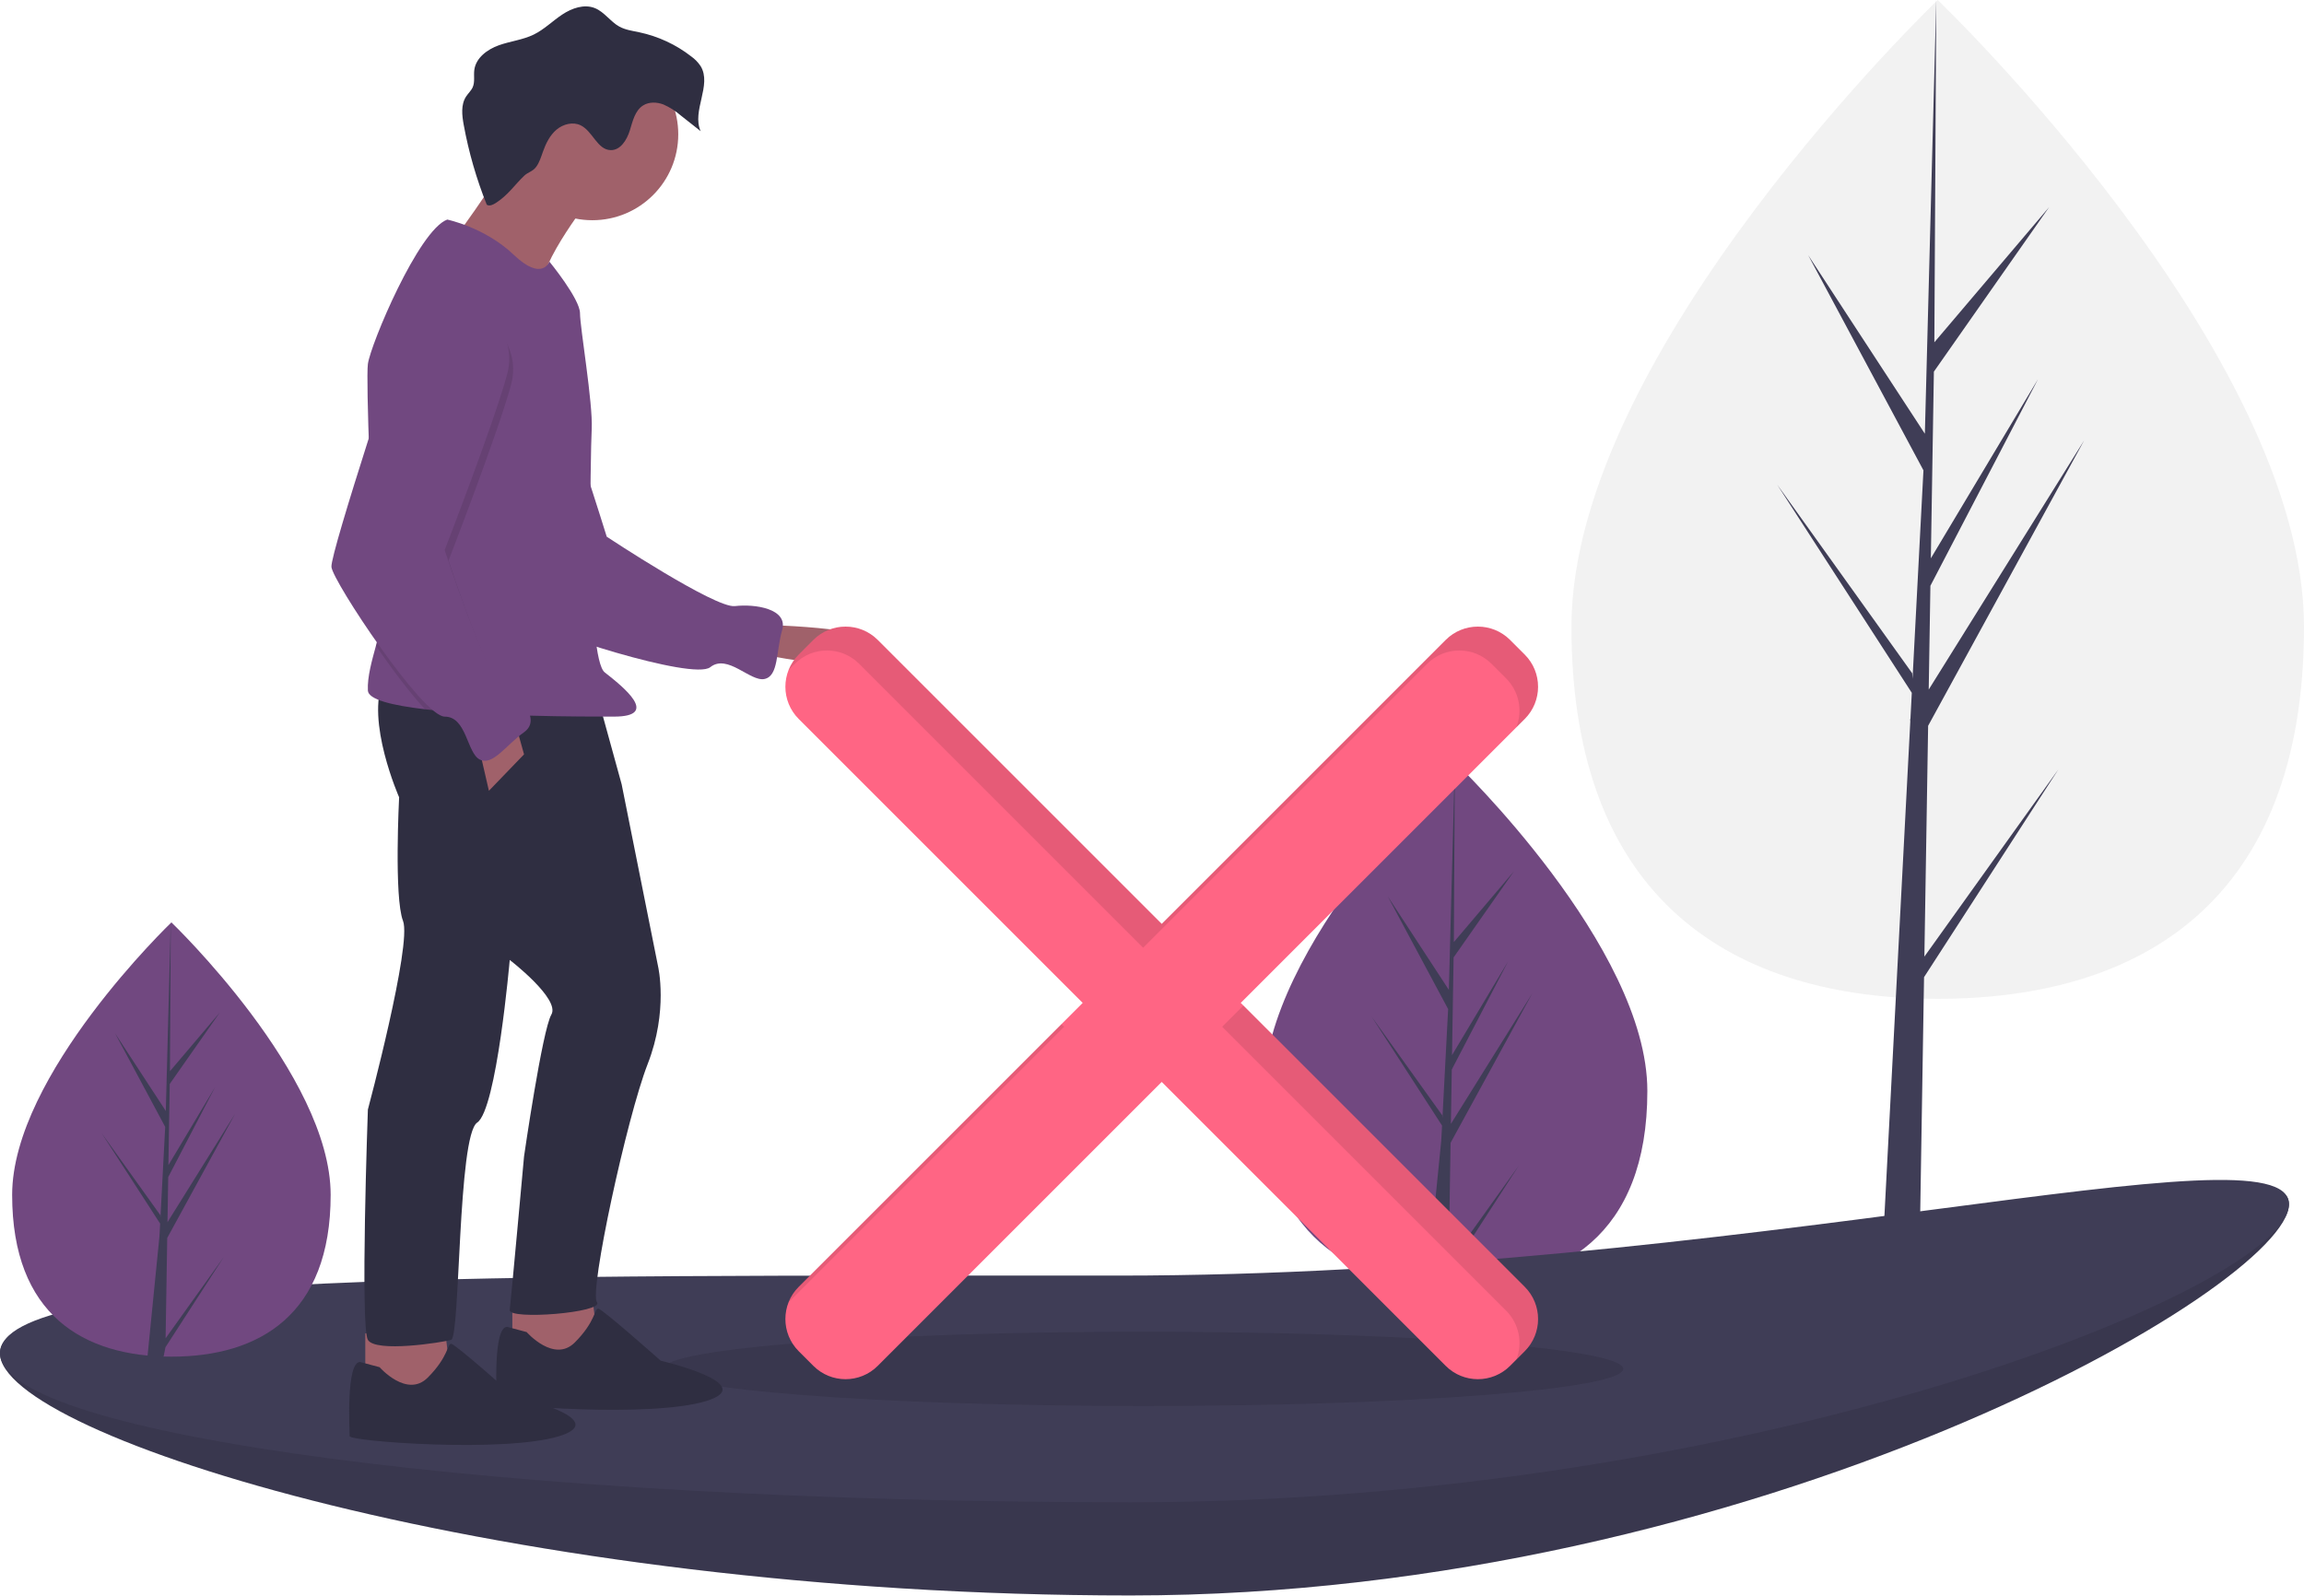
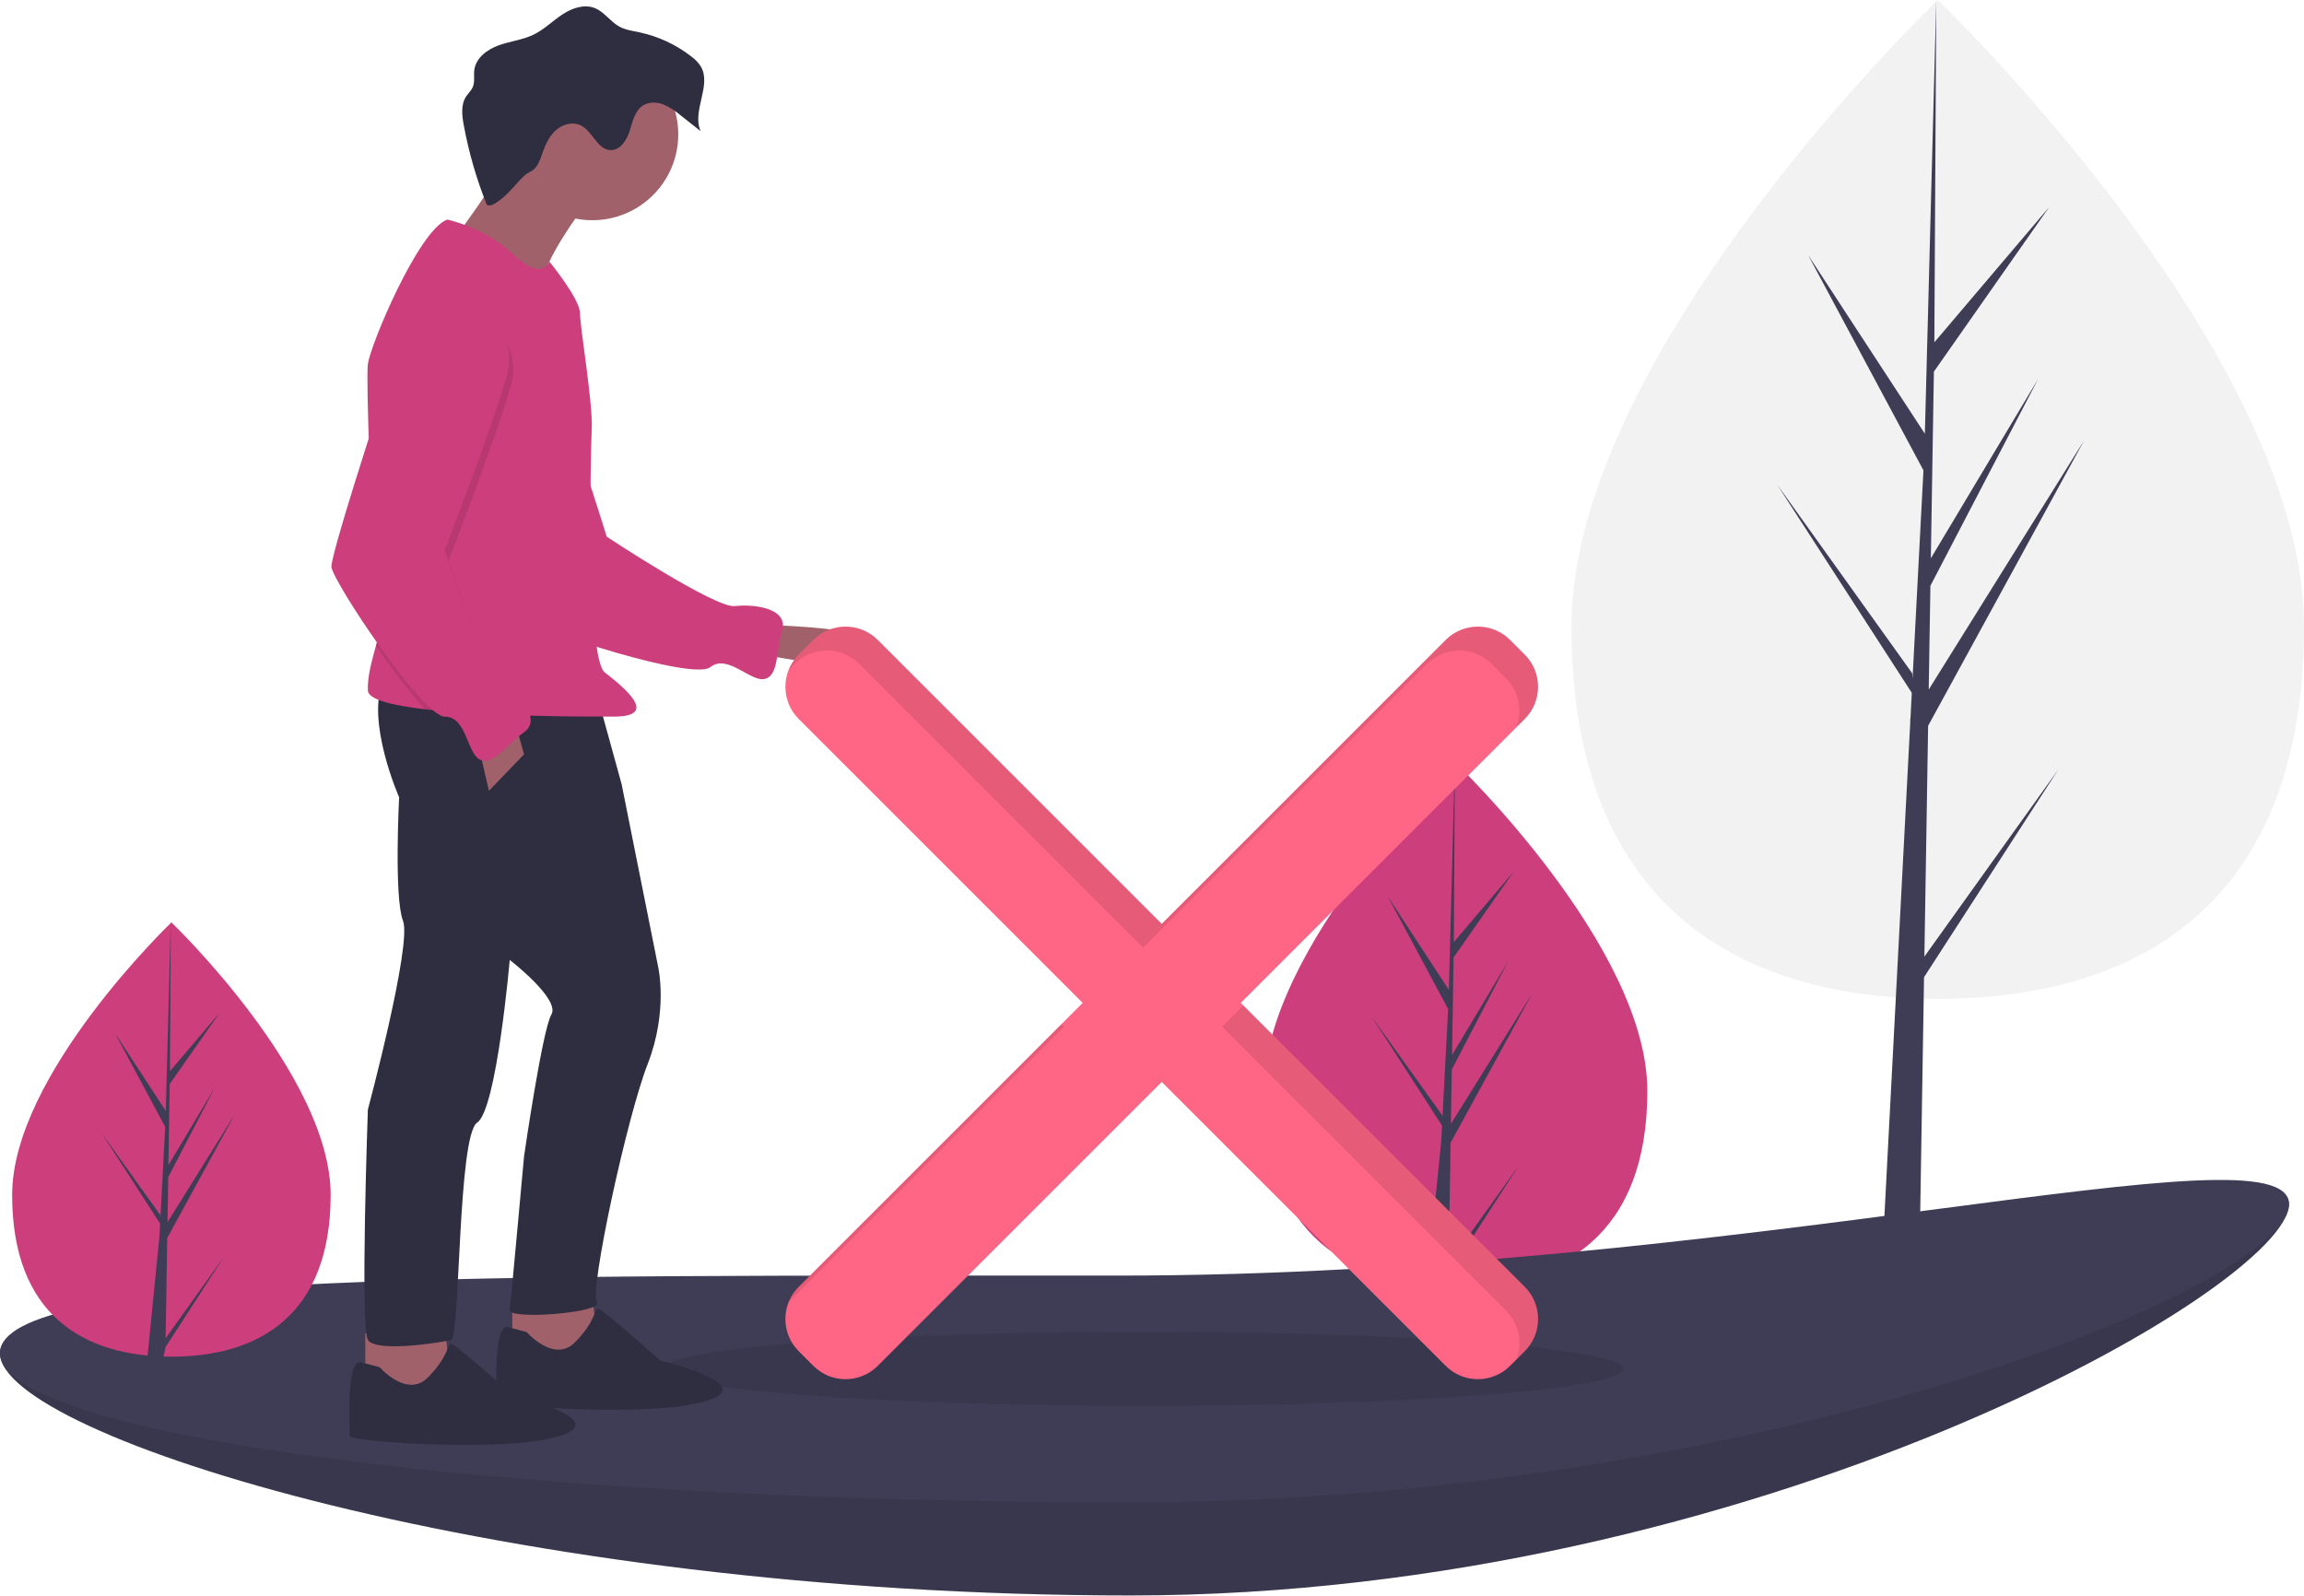
<svg xmlns="http://www.w3.org/2000/svg" id="f4dfef0e-e963-4752-8b60-16883a06d9db" data-name="Layer 1" width="1080.049" height="748.002" viewBox="0 0 1080.049 748.002">
-   <path d="M832.208,587.468c0,67.693-40.242,91.329-89.884,91.329s-89.884-23.636-89.884-91.329,89.884-153.809,89.884-153.809S832.208,519.775,832.208,587.468Z" transform="translate(-59.97565 -75.99891)" fill="#714880" />
+   <path d="M832.208,587.468c0,67.693-40.242,91.329-89.884,91.329s-89.884-23.636-89.884-91.329,89.884-153.809,89.884-153.809S832.208,519.775,832.208,587.468Z" transform="translate(-59.97565 -75.99891)" fill="#cc3e7c" />
  <polygon points="679.994 535.79 718.305 465.702 680.138 526.903 680.552 501.43 706.956 450.722 680.662 494.688 681.406 448.873 709.68 408.504 681.523 441.669 681.988 357.66 679.191 464.109 650.56 420.284 678.845 473.092 676.166 524.259 676.087 522.901 642.948 476.597 675.986 527.699 675.651 534.098 675.591 534.195 675.619 534.72 668.823 603 677.902 603 678.992 597.484 711.949 546.507 679.074 592.443 679.994 535.79" fill="#3f3d56" />
  <path d="M1140.024,369.813c0,129.31-76.873,174.461-171.701,174.461s-171.701-45.15-171.701-174.461S968.324,75.999,968.324,75.999,1140.024,240.502,1140.024,369.813Z" transform="translate(-59.97565 -75.99891)" fill="#f2f2f2" />
  <polygon points="902.093 448.494 903.851 340.273 977.035 206.388 904.127 323.296 904.918 274.635 955.355 177.771 905.127 261.758 905.127 261.759 906.549 174.24 960.558 97.124 906.772 160.478 907.661 0 902.078 212.444 902.537 203.68 847.625 119.628 901.656 220.503 896.54 318.246 896.387 315.652 833.084 227.2 896.196 324.817 895.556 337.041 895.441 337.225 895.494 338.228 882.513 586.21 899.856 586.21 901.937 458.123 964.894 360.745 902.093 448.494" fill="#3f3d56" />
  <path d="M1132.976,640.557c0,38.595-250.369,183.444-543.052,183.444S59.976,749.036,59.976,710.441s231.442,7.28,524.125,7.28S1132.976,601.962,1132.976,640.557Z" transform="translate(-59.97565 -75.99891)" fill="#3f3d56" />
  <path d="M1132.976,640.557c0,38.595-250.369,183.444-543.052,183.444S59.976,749.036,59.976,710.441s231.442,7.28,524.125,7.28S1132.976,601.962,1132.976,640.557Z" transform="translate(-59.97565 -75.99891)" opacity="0.1" />
  <path d="M1132.976,640.557c0,38.595-250.369,139.767-543.052,139.767S59.976,749.036,59.976,710.441,291.418,674.043,584.1,674.043,1132.976,601.962,1132.976,640.557Z" transform="translate(-59.97565 -75.99891)" fill="#3f3d56" />
  <ellipse cx="535.878" cy="641.774" rx="225.044" ry="17.407" opacity="0.1" />
  <path d="M417.574,368.965s65.883,1.22,53.683,12.811-57.953,0-57.953,0Z" transform="translate(-59.97565 -75.99891)" fill="#a0616a" />
-   <path d="M280.304,228.182s26.6-4.75,35.849,16.724,28.244,82.716,28.244,82.716,50.833,33.648,60.079,32.542,25.052,1.15,22.152,11.237-1.612,21.525-8.287,22.927-17.291-11.98-25.415-5.534-80.53-17.096-85.179-21.974-43.279-110.501-43.279-110.501S266.015,227.838,280.304,228.182Z" transform="translate(-59.97565 -75.99891)" fill="#714880" />
+   <path d="M280.304,228.182s26.6-4.75,35.849,16.724,28.244,82.716,28.244,82.716,50.833,33.648,60.079,32.542,25.052,1.15,22.152,11.237-1.612,21.525-8.287,22.927-17.291-11.98-25.415-5.534-80.53-17.096-85.179-21.974-43.279-110.501-43.279-110.501S266.015,227.838,280.304,228.182Z" transform="translate(-59.97565 -75.99891)" fill="#cc3e7c" />
  <polygon points="277.379 605.607 280.429 631.228 254.808 637.939 240.167 631.228 240.167 608.657 277.379 605.607" fill="#a0616a" />
  <polygon points="208.445 622.078 211.495 647.699 185.874 654.41 171.233 647.699 171.233 625.128 208.445 622.078" fill="#a0616a" />
  <path d="M339.795,401.601l11.591,42.092L368.466,529.098s4.88,20.741-4.88,45.752S336.134,681.606,339.795,686.486s-41.482,8.54-40.872,3.66,6.71-71.984,6.71-71.984,8.54-59.173,12.811-66.493-19.521-25.621-19.521-25.621-6.1,70.154-15.251,76.254S275.741,702.957,271.471,704.177s-35.382,6.1-39.042,0,0-107.976,0-107.976,20.741-77.474,16.471-88.455-1.83-57.953-1.83-57.953-15.861-35.992-7.32-54.903Z" transform="translate(-59.97565 -75.99891)" fill="#2f2e41" />
  <path d="M337.965,167.349s-25.621,31.722-24.401,45.752-40.262-25.621-40.262-25.621,29.892-40.262,29.892-48.803S337.965,167.349,337.965,167.349Z" transform="translate(-59.97565 -75.99891)" fill="#a0616a" />
  <circle cx="277.684" cy="62.984" r="40.262" fill="#a0616a" />
-   <path d="M236.193,378.78c-1.824,6.796-4.087,14.5-3.764,20.991.207,4.203,11.365,6.96,26.793,8.766,14.305,1.678,32.283,2.532,48.626,2.971,17.16.464,32.502.464,39.878.464,21.961,0,4.27-14.031-4.27-20.741s-6.71-101.875-6.1-114.076-5.49-47.582-5.49-54.293-14.354-24.224-14.354-24.224-3.337,9.584-16.758-3.227-31.112-16.471-31.112-16.471c-13.421,4.88-35.992,58.563-37.212,67.714-.494,3.715-.085,22.742.744,44.465,1.202,31.752,3.3,69.287,4.746,73.271C239.06,367.531,237.797,372.802,236.193,378.78Z" transform="translate(-59.97565 -75.99891)" fill="#714880" />
+   <path d="M236.193,378.78c-1.824,6.796-4.087,14.5-3.764,20.991.207,4.203,11.365,6.96,26.793,8.766,14.305,1.678,32.283,2.532,48.626,2.971,17.16.464,32.502.464,39.878.464,21.961,0,4.27-14.031-4.27-20.741s-6.71-101.875-6.1-114.076-5.49-47.582-5.49-54.293-14.354-24.224-14.354-24.224-3.337,9.584-16.758-3.227-31.112-16.471-31.112-16.471c-13.421,4.88-35.992,58.563-37.212,67.714-.494,3.715-.085,22.742.744,44.465,1.202,31.752,3.3,69.287,4.746,73.271C239.06,367.531,237.797,372.802,236.193,378.78Z" transform="translate(-59.97565 -75.99891)" fill="#cc3e7c" />
  <polygon points="241.387 338.413 245.657 353.664 229.186 370.745 223.696 346.953 241.387 338.413" fill="#a0616a" />
  <path d="M306.853,700.517s12.811,14.641,22.571,4.88,9.15-15.861,10.981-15.861,29.282,24.401,29.282,24.401,46.972,10.981,21.351,18.911-98.215,2.44-98.215,0-1.83-34.772,4.88-34.772Z" transform="translate(-59.97565 -75.99891)" fill="#2f2e41" />
  <path d="M237.919,716.988s12.811,14.641,22.571,4.88,9.15-15.861,10.981-15.861,29.282,24.401,29.282,24.401,46.972,10.981,21.351,18.911-98.215,2.44-98.215,0-1.83-34.772,4.88-34.772Z" transform="translate(-59.97565 -75.99891)" fill="#2f2e41" />
  <path d="M292.456,171.122c-1.301.84-2.994,1.692-4.296.854a194.661,194.661,0,0,1-10.803-37.403c-.822-4.495-1.393-9.492,1.104-13.319.985-1.509,2.403-2.744,3.124-4.395,1.093-2.501.373-5.396.736-8.102.76-5.667,6.118-9.62,11.505-11.537s11.238-2.512,16.373-5.027c4.876-2.389,8.781-6.35,13.303-9.356s10.313-5.061,15.348-3.03c4.454,1.797,7.229,6.337,11.439,8.649,2.857,1.569,6.173,2.005,9.362,2.679a59.922,59.922,0,0,1,24.34,11.308,17.673,17.673,0,0,1,4.43,4.566c5.403,8.895-4.271,20.989-.003,30.481l-9.227-7.281a32.131,32.131,0,0,0-8.24-5.237c-3.056-1.158-6.676-1.297-9.452.427-3.896,2.42-4.953,7.476-6.314,11.856s-4.37,9.237-8.956,9.125c-6.235-.153-8.416-8.855-14.012-11.61-3.648-1.796-8.24-.613-11.35,2.006-3.11,2.619-4.976,6.42-6.344,10.248-.855,2.393-1.658,5.09-3.177,7.163-1.675,2.287-3.818,2.471-5.608,4.179C301.082,162.812,298.218,167.399,292.456,171.122Z" transform="translate(-59.97565 -75.99891)" fill="#2f2e41" />
  <path d="M236.193,378.78c7.583,10.999,16.129,22.345,23.029,29.757,14.305,1.678,32.283,2.532,48.626,2.971a38.527,38.527,0,0,0-10.755-9.907C289.162,396.721,270.251,338.768,270.251,338.768s23.181-59.783,29.282-82.354-17.691-35.382-17.691-35.382C270.861,211.881,251.95,233.232,251.95,233.232s-9.651,29.111-18.777,57.886c1.202,31.752,3.3,69.287,4.746,73.271C239.06,367.531,237.797,372.802,236.193,378.78Z" transform="translate(-59.97565 -75.99891)" opacity="0.1" />
-   <path d="M280.011,216.152s23.791,12.811,17.691,35.382-29.282,82.354-29.282,82.354,18.911,57.953,26.841,62.833,18.911,16.471,10.371,22.571-14.641,15.861-20.741,12.811-6.1-20.131-16.471-20.131-52.463-63.443-53.073-70.154,34.772-113.466,34.772-113.466S269.031,207.001,280.011,216.152Z" transform="translate(-59.97565 -75.99891)" fill="#714880" />
+   <path d="M280.011,216.152s23.791,12.811,17.691,35.382-29.282,82.354-29.282,82.354,18.911,57.953,26.841,62.833,18.911,16.471,10.371,22.571-14.641,15.861-20.741,12.811-6.1-20.131-16.471-20.131-52.463-63.443-53.073-70.154,34.772-113.466,34.772-113.466S269.031,207.001,280.011,216.152Z" transform="translate(-59.97565 -75.99891)" fill="#cc3e7c" />
  <path d="M774.721,382.891l-6.863-6.863a21.345,21.345,0,0,0-30.186,0L604.557,509.143,471.442,376.028a21.345,21.345,0,0,0-30.186,0l-6.863,6.863a21.345,21.345,0,0,0,0,30.186L567.508,546.192,434.393,679.308a21.345,21.345,0,0,0,0,30.186l6.863,6.863a21.345,21.345,0,0,0,30.186,0L604.557,583.241,737.673,716.356a21.345,21.345,0,0,0,30.186,0l6.863-6.863a21.345,21.345,0,0,0,0-30.186L641.606,546.192,774.721,413.077A21.345,21.345,0,0,0,774.721,382.891Z" transform="translate(-59.97565 -75.99891)" fill="#ff6584" />
  <path d="M429.643,686.545,558.805,557.382l-1.243-1.243L434.393,679.307A21.26,21.26,0,0,0,429.643,686.545Z" transform="translate(-59.97565 -75.99891)" opacity="0.1" />
  <path d="M432.553,387.218a21.345,21.345,0,0,1,30.186,0L595.854,520.333,728.969,387.218a21.345,21.345,0,0,1,30.186,0l6.863,6.863a21.344,21.344,0,0,1,4.75,22.949l3.953-3.953a21.345,21.345,0,0,0,0-30.186l-6.863-6.863a21.345,21.345,0,0,0-30.186,0L604.557,509.143,471.442,376.028a21.345,21.345,0,0,0-30.186,0l-6.863,6.863a21.26,21.26,0,0,0-4.75,7.237Z" transform="translate(-59.97565 -75.99891)" opacity="0.1" />
  <path d="M642.85,547.436l-9.947,9.947L766.018,690.498a21.344,21.344,0,0,1,4.75,22.949l3.953-3.953a21.345,21.345,0,0,0,0-30.186Z" transform="translate(-59.97565 -75.99891)" opacity="0.1" />
-   <path d="M214.976,636.191c0,56.222-33.423,75.852-74.652,75.852s-74.652-19.63-74.652-75.852,74.652-127.744,74.652-127.744S214.976,579.97,214.976,636.191Z" transform="translate(-59.97565 -75.99891)" fill="#714880" />
+   <path d="M214.976,636.191c0,56.222-33.423,75.852-74.652,75.852s-74.652-19.63-74.652-75.852,74.652-127.744,74.652-127.744S214.976,579.97,214.976,636.191Z" transform="translate(-59.97565 -75.99891)" fill="#cc3e7c" />
  <polygon points="78.393 580.392 110.212 522.181 78.513 573.011 78.857 551.854 100.786 509.739 78.948 546.255 79.566 508.204 103.048 474.675 79.663 502.221 80.049 432.448 77.726 520.858 53.947 484.46 77.438 528.318 75.214 570.815 75.148 569.687 47.625 531.23 75.064 573.672 74.786 578.987 74.736 579.067 74.759 579.503 69.115 636.212 76.656 636.212 77.561 631.631 104.933 589.293 77.629 627.444 78.393 580.392" fill="#3f3d56" />
</svg>
